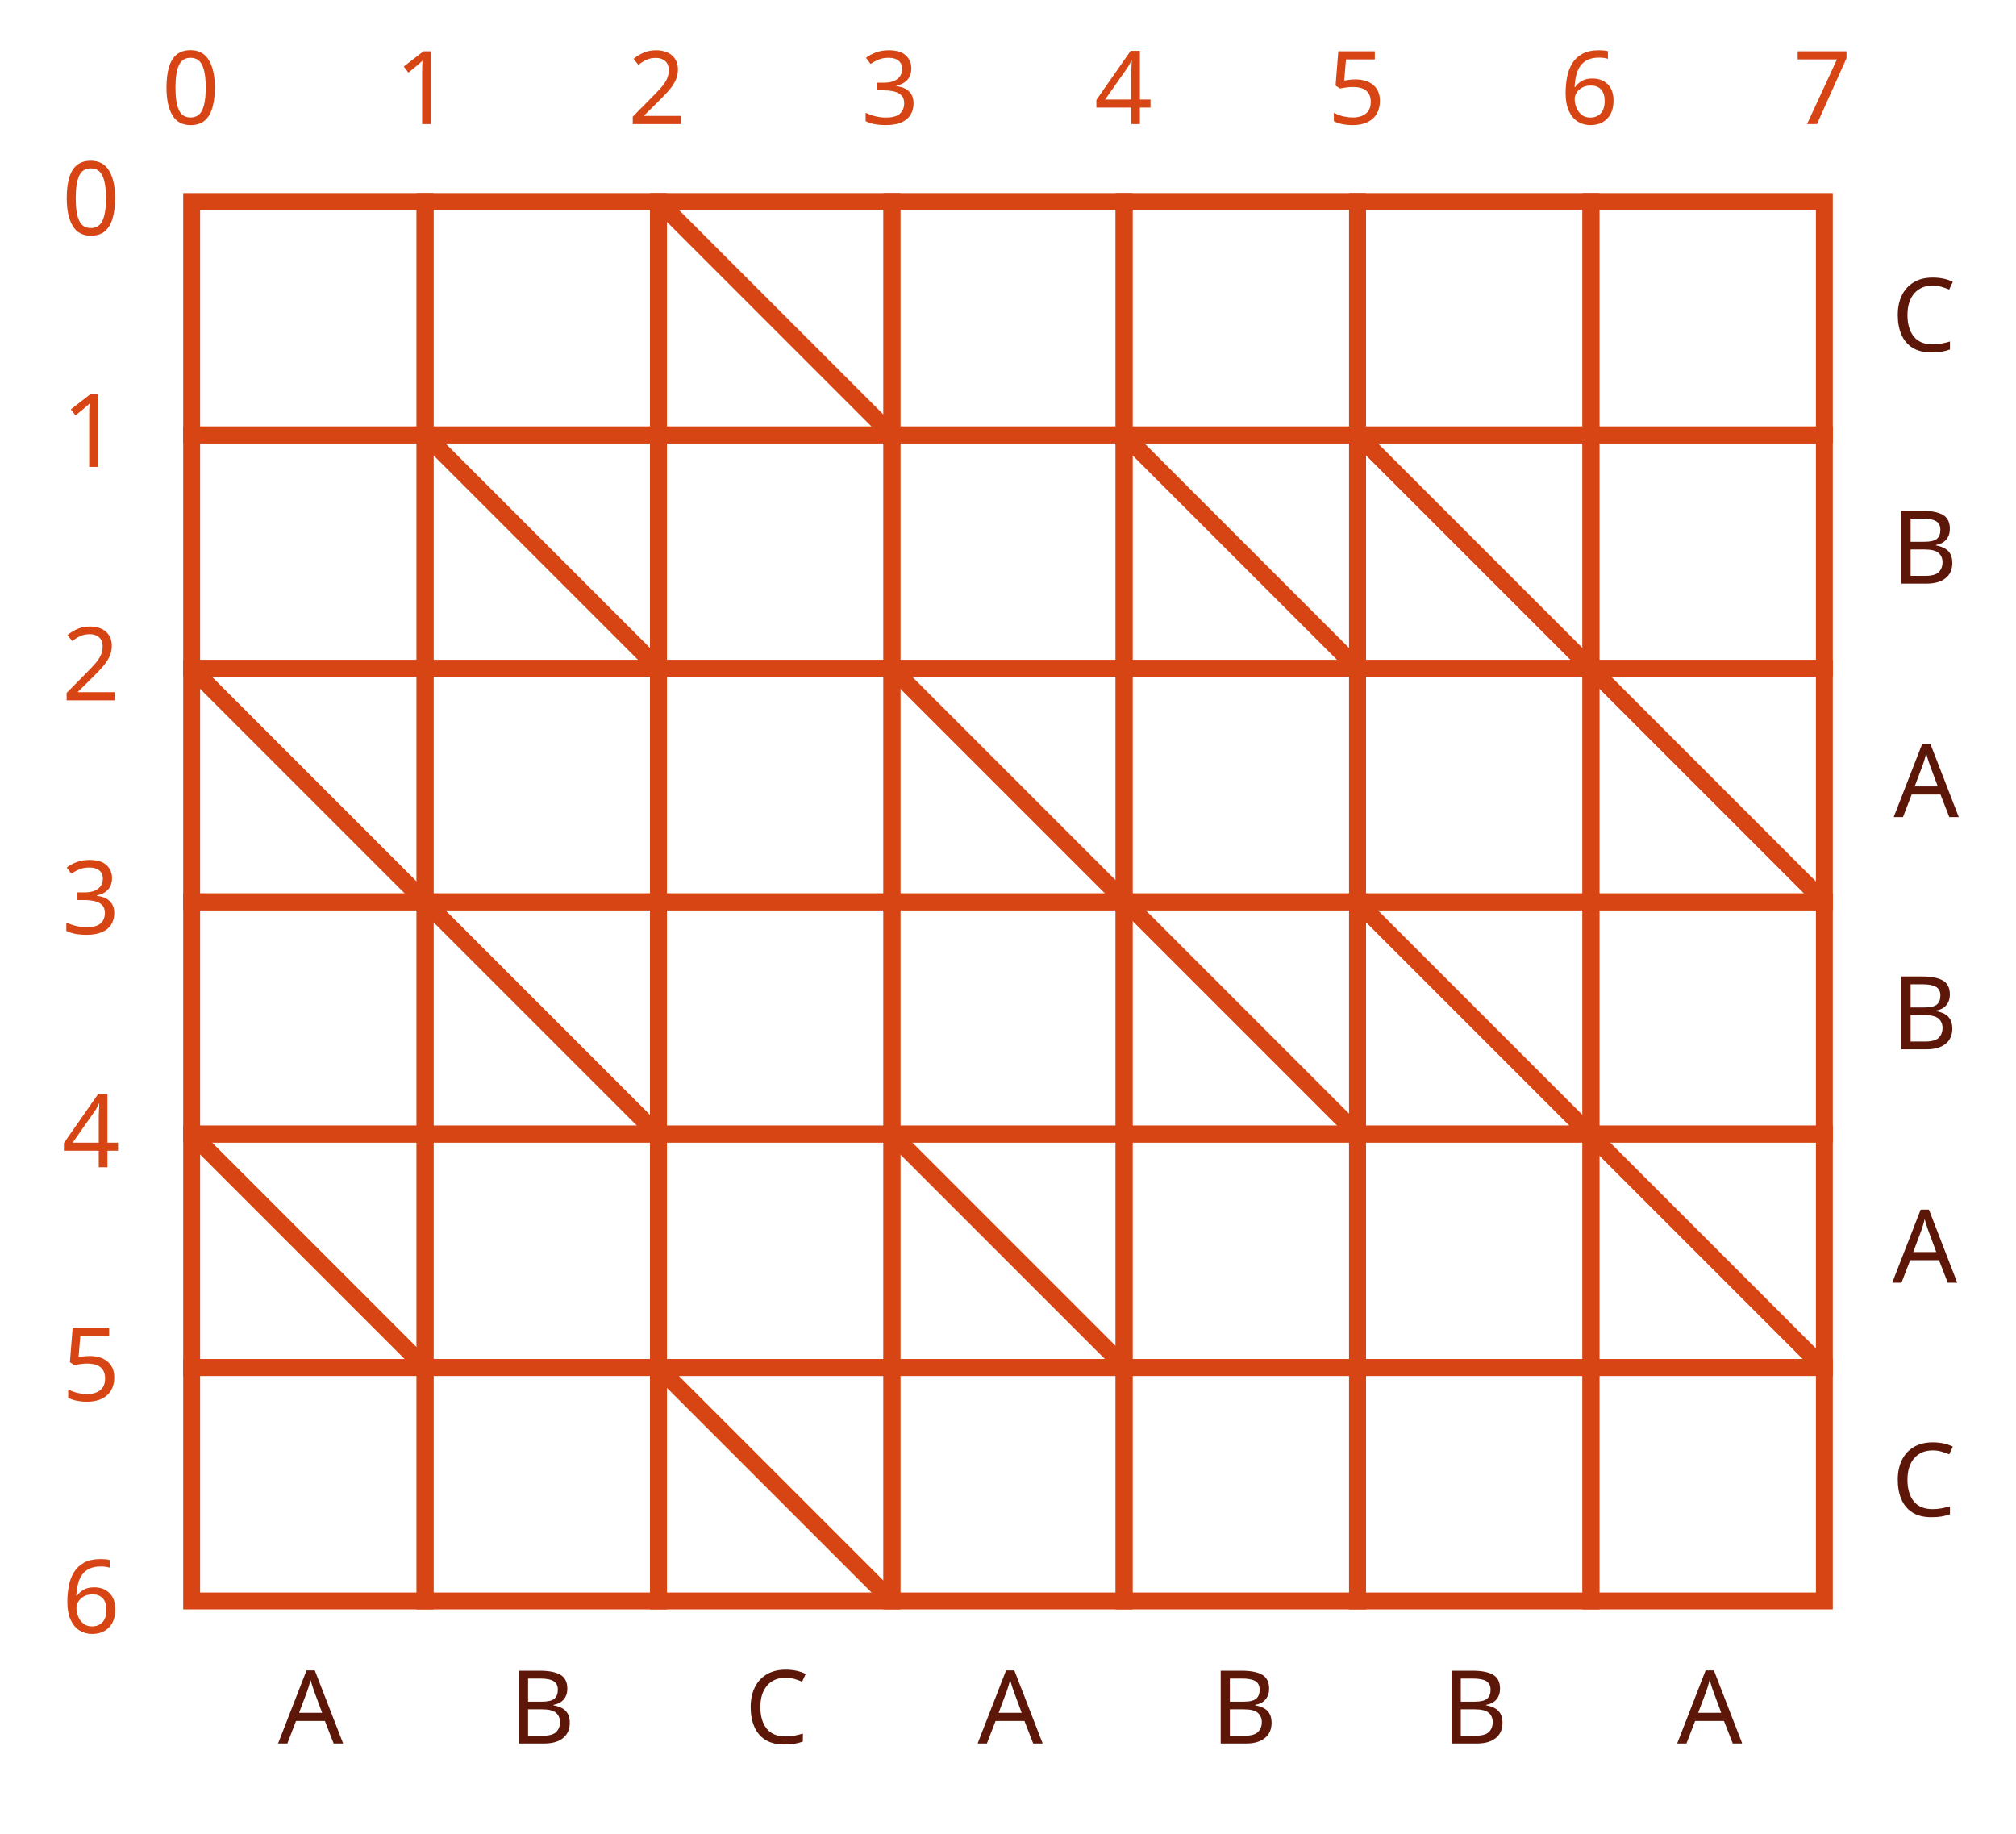
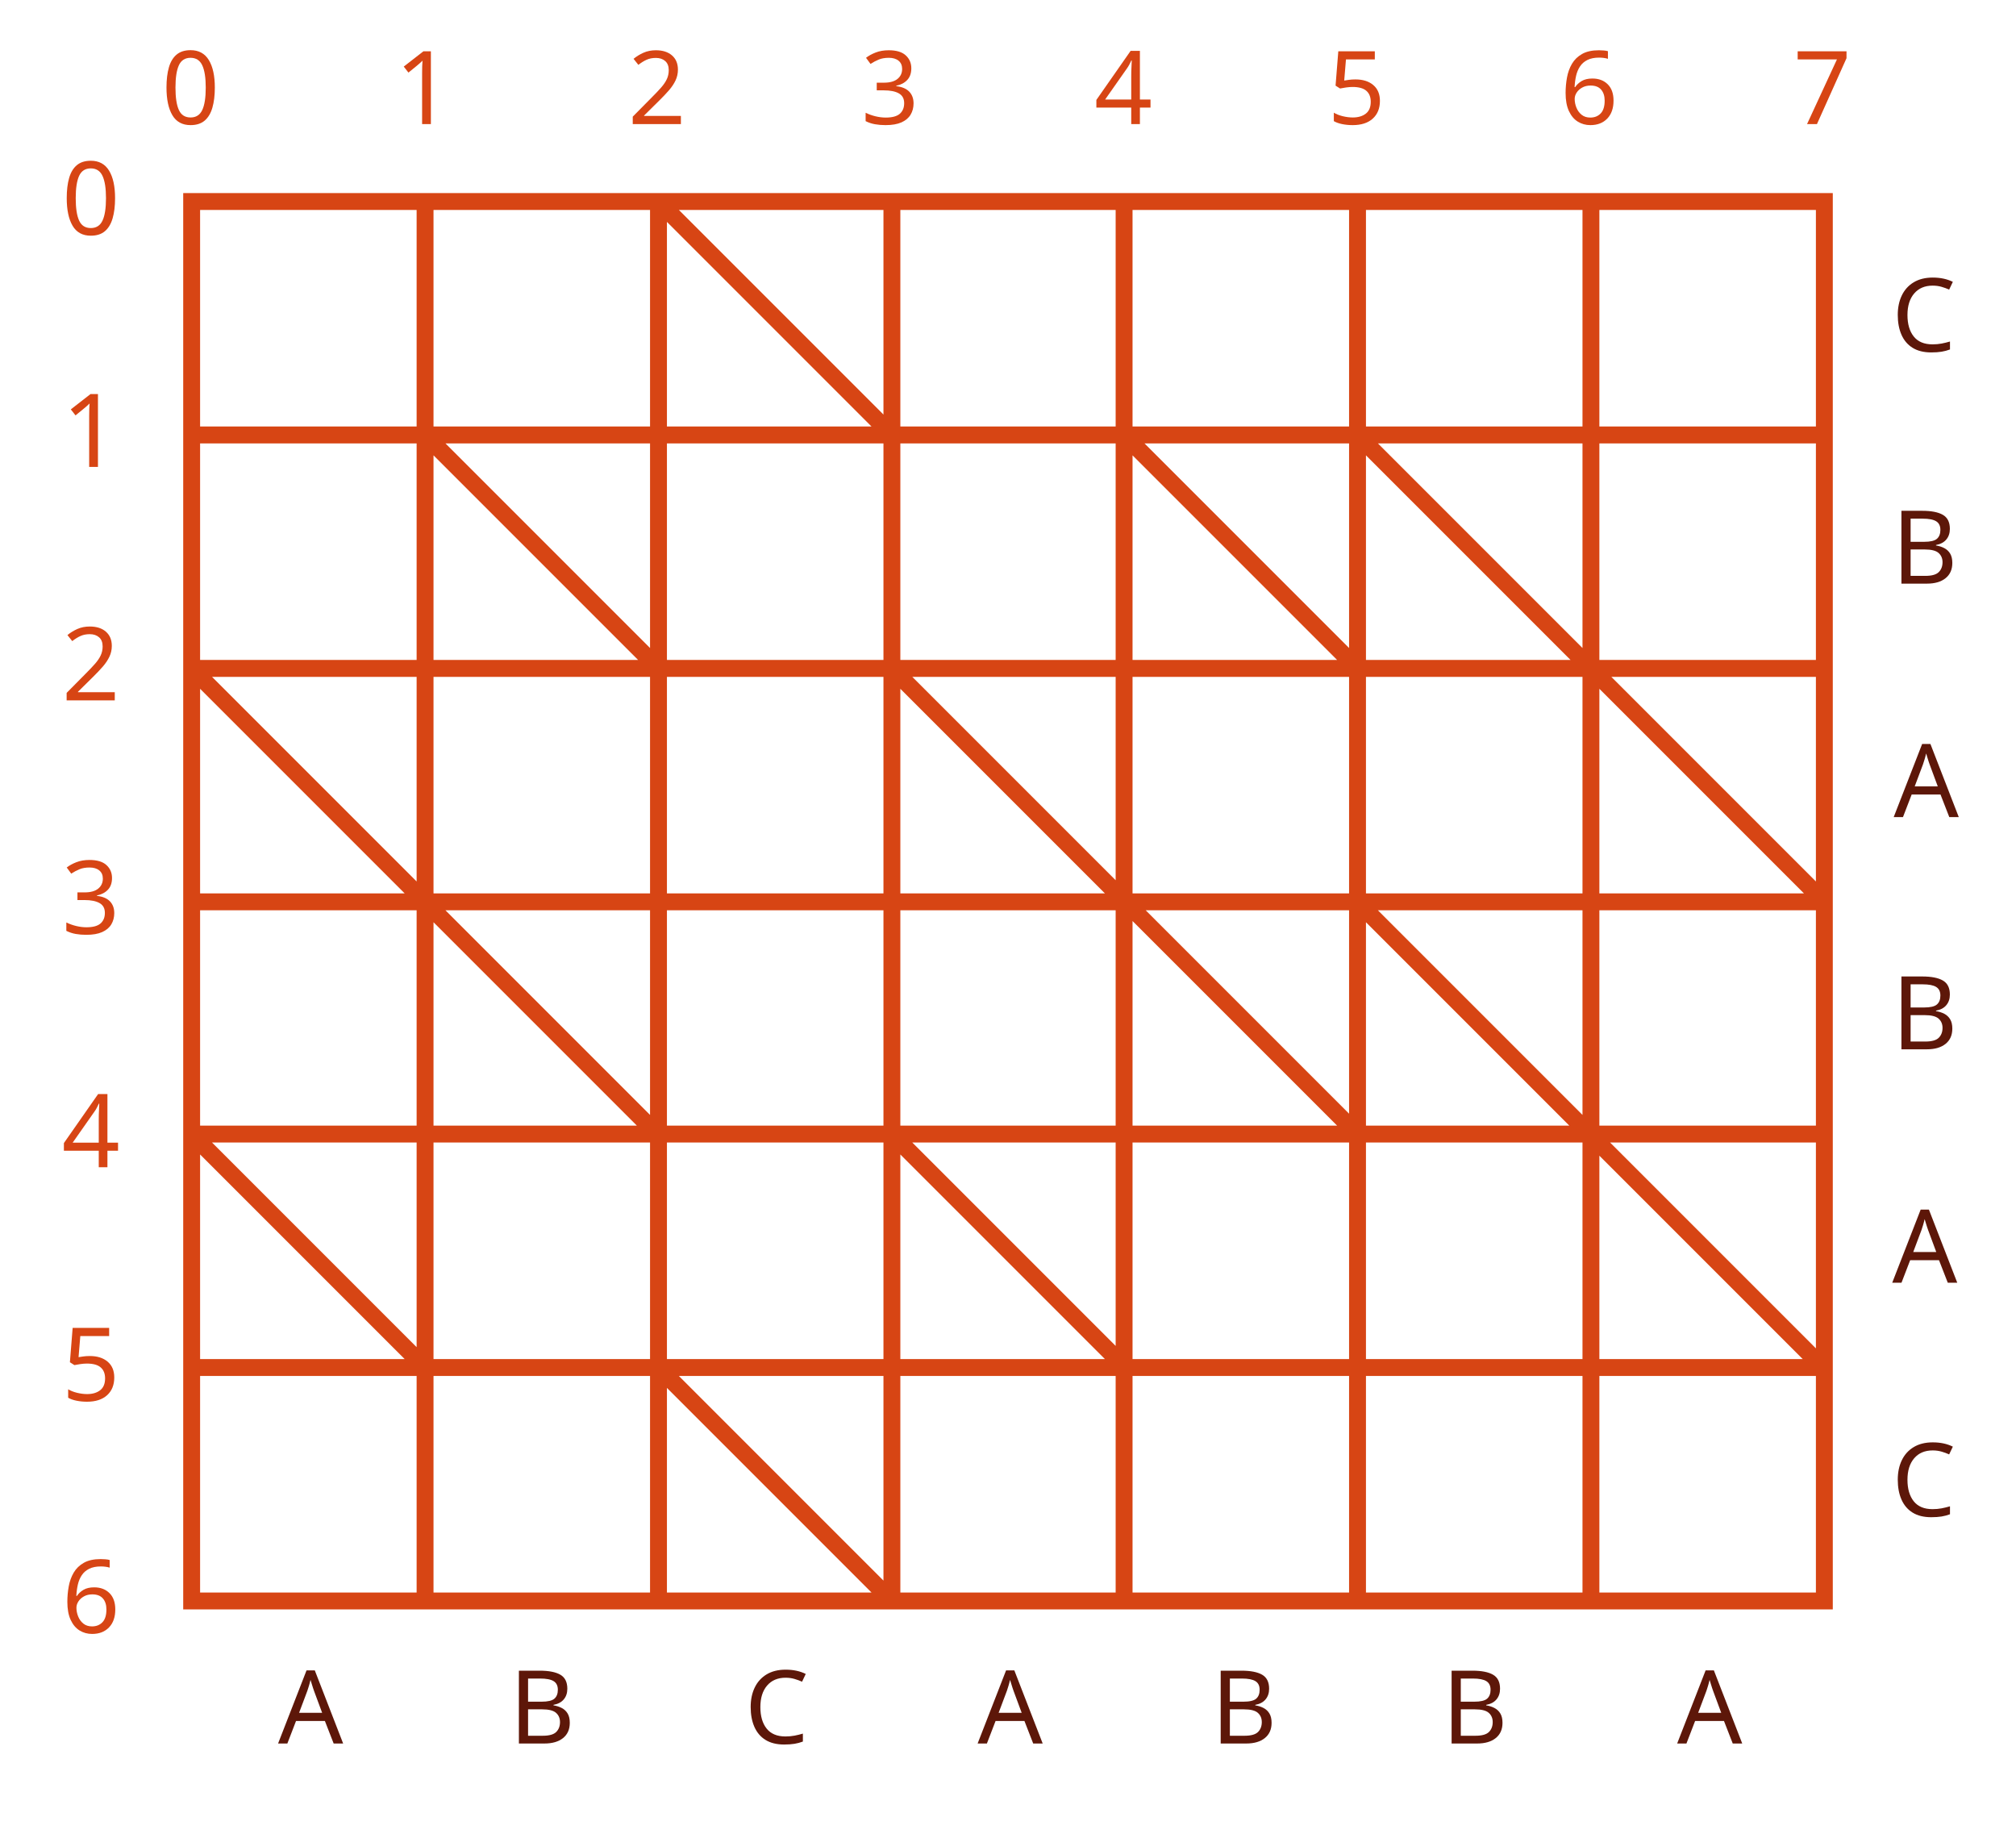
<svg xmlns="http://www.w3.org/2000/svg" width="1641" height="1492" overflow="hidden">
  <defs>
-     <clipPath id="clip0">
-       <rect x="34" y="65" width="1641" height="1492" />
+     <clipPath id="a">
+       <path d="M34 65h1641v1492H34z" />
    </clipPath>
  </defs>
-   <g clip-path="url(#clip0)" transform="translate(-34 -65)">
-     <rect x="190" y="229" width="190" height="190" stroke="#D74514" stroke-width="13.75" stroke-miterlimit="8" fill="none" />
-     <rect x="380" y="229" width="190" height="190" stroke="#D74514" stroke-width="13.75" stroke-miterlimit="8" fill="none" />
-     <rect x="570" y="229" width="190" height="190" stroke="#D74514" stroke-width="13.75" stroke-miterlimit="8" fill="none" />
-     <rect x="760" y="229" width="189" height="190" stroke="#D74514" stroke-width="13.75" stroke-miterlimit="8" fill="none" />
-     <rect x="949" y="229" width="190" height="190" stroke="#D74514" stroke-width="13.75" stroke-miterlimit="8" fill="none" />
-     <rect x="1139" y="229" width="190" height="190" stroke="#D74514" stroke-width="13.75" stroke-miterlimit="8" fill="none" />
-     <rect x="1329" y="229" width="190" height="190" stroke="#D74514" stroke-width="13.75" stroke-miterlimit="8" fill="none" />
-     <rect x="190" y="419" width="190" height="190" stroke="#D74514" stroke-width="13.75" stroke-miterlimit="8" fill="none" />
-     <rect x="380" y="419" width="190" height="190" stroke="#D74514" stroke-width="13.75" stroke-miterlimit="8" fill="none" />
-     <rect x="570" y="419" width="190" height="190" stroke="#D74514" stroke-width="13.75" stroke-miterlimit="8" fill="none" />
-     <rect x="760" y="419" width="189" height="190" stroke="#D74514" stroke-width="13.75" stroke-miterlimit="8" fill="none" />
-     <rect x="949" y="419" width="190" height="190" stroke="#D74514" stroke-width="13.75" stroke-miterlimit="8" fill="none" />
-     <rect x="1139" y="419" width="190" height="190" stroke="#D74514" stroke-width="13.75" stroke-miterlimit="8" fill="none" />
-     <rect x="1329" y="419" width="190" height="190" stroke="#D74514" stroke-width="13.75" stroke-miterlimit="8" fill="none" />
-     <rect x="190" y="609" width="190" height="190" stroke="#D74514" stroke-width="13.75" stroke-miterlimit="8" fill="none" />
-     <rect x="380" y="609" width="190" height="190" stroke="#D74514" stroke-width="13.75" stroke-miterlimit="8" fill="none" />
-     <rect x="570" y="609" width="190" height="190" stroke="#D74514" stroke-width="13.75" stroke-miterlimit="8" fill="none" />
-     <rect x="760" y="609" width="189" height="190" stroke="#D74514" stroke-width="13.75" stroke-miterlimit="8" fill="none" />
-     <rect x="949" y="609" width="190" height="190" stroke="#D74514" stroke-width="13.75" stroke-miterlimit="8" fill="none" />
-     <rect x="1139" y="609" width="190" height="190" stroke="#D74514" stroke-width="13.75" stroke-miterlimit="8" fill="none" />
-     <rect x="1329" y="609" width="190" height="190" stroke="#D74514" stroke-width="13.75" stroke-miterlimit="8" fill="none" />
-     <rect x="190" y="799" width="190" height="189" stroke="#D74514" stroke-width="13.75" stroke-miterlimit="8" fill="none" />
-     <rect x="380" y="799" width="190" height="189" stroke="#D74514" stroke-width="13.75" stroke-miterlimit="8" fill="none" />
-     <rect x="570" y="799" width="190" height="189" stroke="#D74514" stroke-width="13.75" stroke-miterlimit="8" fill="none" />
-     <rect x="760" y="799" width="189" height="189" stroke="#D74514" stroke-width="13.75" stroke-miterlimit="8" fill="none" />
-     <rect x="949" y="799" width="190" height="189" stroke="#D74514" stroke-width="13.75" stroke-miterlimit="8" fill="none" />
-     <rect x="1139" y="799" width="190" height="189" stroke="#D74514" stroke-width="13.75" stroke-miterlimit="8" fill="none" />
-     <rect x="1329" y="799" width="190" height="189" stroke="#D74514" stroke-width="13.75" stroke-miterlimit="8" fill="none" />
-     <rect x="190" y="988" width="190" height="190" stroke="#D74514" stroke-width="13.75" stroke-miterlimit="8" fill="none" />
-     <rect x="380" y="988" width="190" height="190" stroke="#D74514" stroke-width="13.75" stroke-miterlimit="8" fill="none" />
-     <rect x="570" y="988" width="190" height="190" stroke="#D74514" stroke-width="13.75" stroke-miterlimit="8" fill="none" />
-     <rect x="760" y="988" width="189" height="190" stroke="#D74514" stroke-width="13.75" stroke-miterlimit="8" fill="none" />
-     <rect x="949" y="988" width="190" height="190" stroke="#D74514" stroke-width="13.75" stroke-miterlimit="8" fill="none" />
-     <rect x="1139" y="988" width="190" height="190" stroke="#D74514" stroke-width="13.75" stroke-miterlimit="8" fill="none" />
-     <rect x="1329" y="988" width="190" height="190" stroke="#D74514" stroke-width="13.75" stroke-miterlimit="8" fill="none" />
-     <rect x="190" y="1178" width="190" height="190" stroke="#D74514" stroke-width="13.75" stroke-miterlimit="8" fill="none" />
-     <rect x="380" y="1178" width="190" height="190" stroke="#D74514" stroke-width="13.75" stroke-miterlimit="8" fill="none" />
-     <rect x="570" y="1178" width="190" height="190" stroke="#D74514" stroke-width="13.75" stroke-miterlimit="8" fill="none" />
-     <rect x="760" y="1178" width="189" height="190" stroke="#D74514" stroke-width="13.75" stroke-miterlimit="8" fill="none" />
-     <rect x="949" y="1178" width="190" height="190" stroke="#D74514" stroke-width="13.75" stroke-miterlimit="8" fill="none" />
-     <rect x="1139" y="1178" width="190" height="190" stroke="#D74514" stroke-width="13.75" stroke-miterlimit="8" fill="none" />
-     <rect x="1329" y="1178" width="190" height="190" stroke="#D74514" stroke-width="13.75" stroke-miterlimit="8" fill="none" />
-     <path d="M570 229 759.806 418.806" stroke="#D74514" stroke-width="13.75" stroke-miterlimit="8" fill="none" fill-rule="evenodd" />
-     <path d="M380 419 569.806 608.806" stroke="#D74514" stroke-width="13.75" stroke-miterlimit="8" fill="none" fill-rule="evenodd" />
-     <path d="M949 419 1138.81 608.806" stroke="#D74514" stroke-width="13.75" stroke-miterlimit="8" fill="none" fill-rule="evenodd" />
-     <path d="M1139 419 1518.61 798.61" stroke="#D74514" stroke-width="13.75" stroke-miterlimit="8" fill="none" fill-rule="evenodd" />
-     <path d="M190 609 569.612 988.611" stroke="#D74514" stroke-width="13.75" stroke-miterlimit="8" fill="none" fill-rule="evenodd" />
-     <path d="M760 609 1139.61 988.611" stroke="#D74514" stroke-width="13.75" stroke-miterlimit="8" fill="none" fill-rule="evenodd" />
-     <path d="M1139 799 1518.61 1178.61" stroke="#D74514" stroke-width="13.75" stroke-miterlimit="8" fill="none" fill-rule="evenodd" />
-     <path d="M190 988 379.806 1177.81" stroke="#D74514" stroke-width="13.75" stroke-miterlimit="8" fill="none" fill-rule="evenodd" />
-     <path d="M570 1178 759.806 1367.81" stroke="#D74514" stroke-width="13.75" stroke-miterlimit="8" fill="none" fill-rule="evenodd" />
-     <path d="M760 988 949.806 1177.81" stroke="#D74514" stroke-width="13.75" stroke-miterlimit="8" fill="none" fill-rule="evenodd" />
-     <text fill="#D74514" font-family="JetBrains Mono,JetBrains Mono_MSFontService,sans-serif" font-weight="400" font-size="83" transform="matrix(1 0 0 1 165.459 166)">0<tspan font-size="83" x="189.806" y="0">1</tspan>
-       <tspan font-size="83" x="379.612" y="0">2</tspan>
-       <tspan font-size="83" x="569.419" y="0">3</tspan>
-       <tspan font-size="83" x="759.225" y="0">4</tspan>
-       <tspan font-size="83" x="949.031" y="0">5</tspan>
-       <tspan font-size="83" x="1138.36" y="0">6</tspan>
-       <tspan font-size="83" x="1328.17" y="0">7</tspan>
-       <tspan font-size="83" x="-81.199" y="90">0</tspan>
-       <tspan font-size="83" x="-81.199" y="279">1</tspan>
-       <tspan font-size="83" x="-81.199" y="469">2</tspan>
-       <tspan font-size="83" x="-81.199" y="659">3</tspan>
-       <tspan font-size="83" x="-81.199" y="849">4</tspan>
-       <tspan font-size="83" x="-81.199" y="1039">5</tspan>
-       <tspan font-size="83" x="-81.199" y="1228">6</tspan>
-       <tspan fill="#5D1709" font-size="83" x="1408.24" y="185">C</tspan>
-       <tspan fill="#5D1709" font-size="83" x="1408.24" y="374">B</tspan>
-       <tspan fill="#5D1709" font-size="83" x="1410" y="564">A</tspan>
-       <tspan fill="#5D1709" font-size="83" x="1408.24" y="753">B</tspan>
-       <tspan fill="#5D1709" font-size="83" x="1408.78" y="943">A</tspan>
-       <tspan fill="#5D1709" font-size="83" x="1408.24" y="1133">C</tspan>
-       <tspan fill="#5D1709" font-size="83" x="94.903" y="1318">A</tspan>
-       <tspan fill="#5D1709" font-size="83" x="282.872" y="1318">B</tspan>
-       <tspan fill="#5D1709" font-size="83" x="474.514" y="1318">C</tspan>
-       <tspan fill="#5D1709" font-size="83" x="664.32" y="1318">A</tspan>
-       <tspan fill="#5D1709" font-size="83" x="854.125" y="1318">B</tspan>
-       <tspan fill="#5D1709" font-size="83" x="1042.09" y="1318">B</tspan>
-       <tspan fill="#5D1709" font-size="83" x="1233.74" y="1318">A</tspan>
+   <g clip-path="url(#a)" transform="translate(-34 -65)">
+     <path fill="none" stroke="#d74514" stroke-miterlimit="8" stroke-width="13.75" d="M190 229h190v190H190zm190 0h190v190H380zm190 0h190v190H570zm190 0h189v190H760zm189 0h190v190H949zm190 0h190v190h-190zm190 0h190v190h-190zM190 419h190v190H190zm190 0h190v190H380zm190 0h190v190H570zm190 0h189v190H760zm189 0h190v190H949zm190 0h190v190h-190zm190 0h190v190h-190zM190 609h190v190H190zm190 0h190v190H380zm190 0h190v190H570zm190 0h189v190H760zm189 0h190v190H949zm190 0h190v190h-190zm190 0h190v190h-190zM190 799h190v189H190zm190 0h190v189H380zm190 0h190v189H570zm190 0h189v189H760zm189 0h190v189H949zm190 0h190v189h-190zm190 0h190v189h-190zM190 988h190v190H190zm190 0h190v190H380zm190 0h190v190H570zm190 0h189v190H760zm189 0h190v190H949zm190 0h190v190h-190zm190 0h190v190h-190zM190 1178h190v190H190zm190 0h190v190H380zm190 0h190v190H570zm190 0h189v190H760zm189 0h190v190H949zm190 0h190v190h-190zm190 0h190v190h-190zM570 229l189.806 189.806M380 419l189.806 189.806M949 419l189.81 189.806M1139 419l379.61 379.61M190 609l379.612 379.611M760 609l379.61 379.611M1139 799l379.61 379.61M190 988l189.806 189.81M570 1178l189.806 189.81M760 988l189.806 189.81" />
+     <text fill="#d74514" font-family="JetBrains Mono,JetBrains Mono_MSFontService,sans-serif" font-size="83" font-weight="400" transform="translate(165.459 166)">0<tspan x="189.806" y="0">1</tspan>
+       <tspan x="379.612" y="0">2</tspan>
+       <tspan x="569.419" y="0">3</tspan>
+       <tspan x="759.225" y="0">4</tspan>
+       <tspan x="949.031" y="0">5</tspan>
+       <tspan x="1138.36" y="0">6</tspan>
+       <tspan x="1328.17" y="0">7</tspan>
+       <tspan x="-81.199" y="90">0</tspan>
+       <tspan x="-81.199" y="279">1</tspan>
+       <tspan x="-81.199" y="469">2</tspan>
+       <tspan x="-81.199" y="659">3</tspan>
+       <tspan x="-81.199" y="849">4</tspan>
+       <tspan x="-81.199" y="1039">5</tspan>
+       <tspan x="-81.199" y="1228">6</tspan>
+       <tspan x="1408.24" y="185" fill="#5d1709">C</tspan>
+       <tspan x="1408.24" y="374" fill="#5d1709">B</tspan>
+       <tspan x="1410" y="564" fill="#5d1709">A</tspan>
+       <tspan x="1408.24" y="753" fill="#5d1709">B</tspan>
+       <tspan x="1408.78" y="943" fill="#5d1709">A</tspan>
+       <tspan x="1408.24" y="1133" fill="#5d1709">C</tspan>
+       <tspan x="94.903" y="1318" fill="#5d1709">A</tspan>
+       <tspan x="282.872" y="1318" fill="#5d1709">B</tspan>
+       <tspan x="474.514" y="1318" fill="#5d1709">C</tspan>
+       <tspan x="664.32" y="1318" fill="#5d1709">A</tspan>
+       <tspan x="854.125" y="1318" fill="#5d1709">B</tspan>
+       <tspan x="1042.09" y="1318" fill="#5d1709">B</tspan>
+       <tspan x="1233.74" y="1318" fill="#5d1709">A</tspan>
    </text>
  </g>
</svg>
